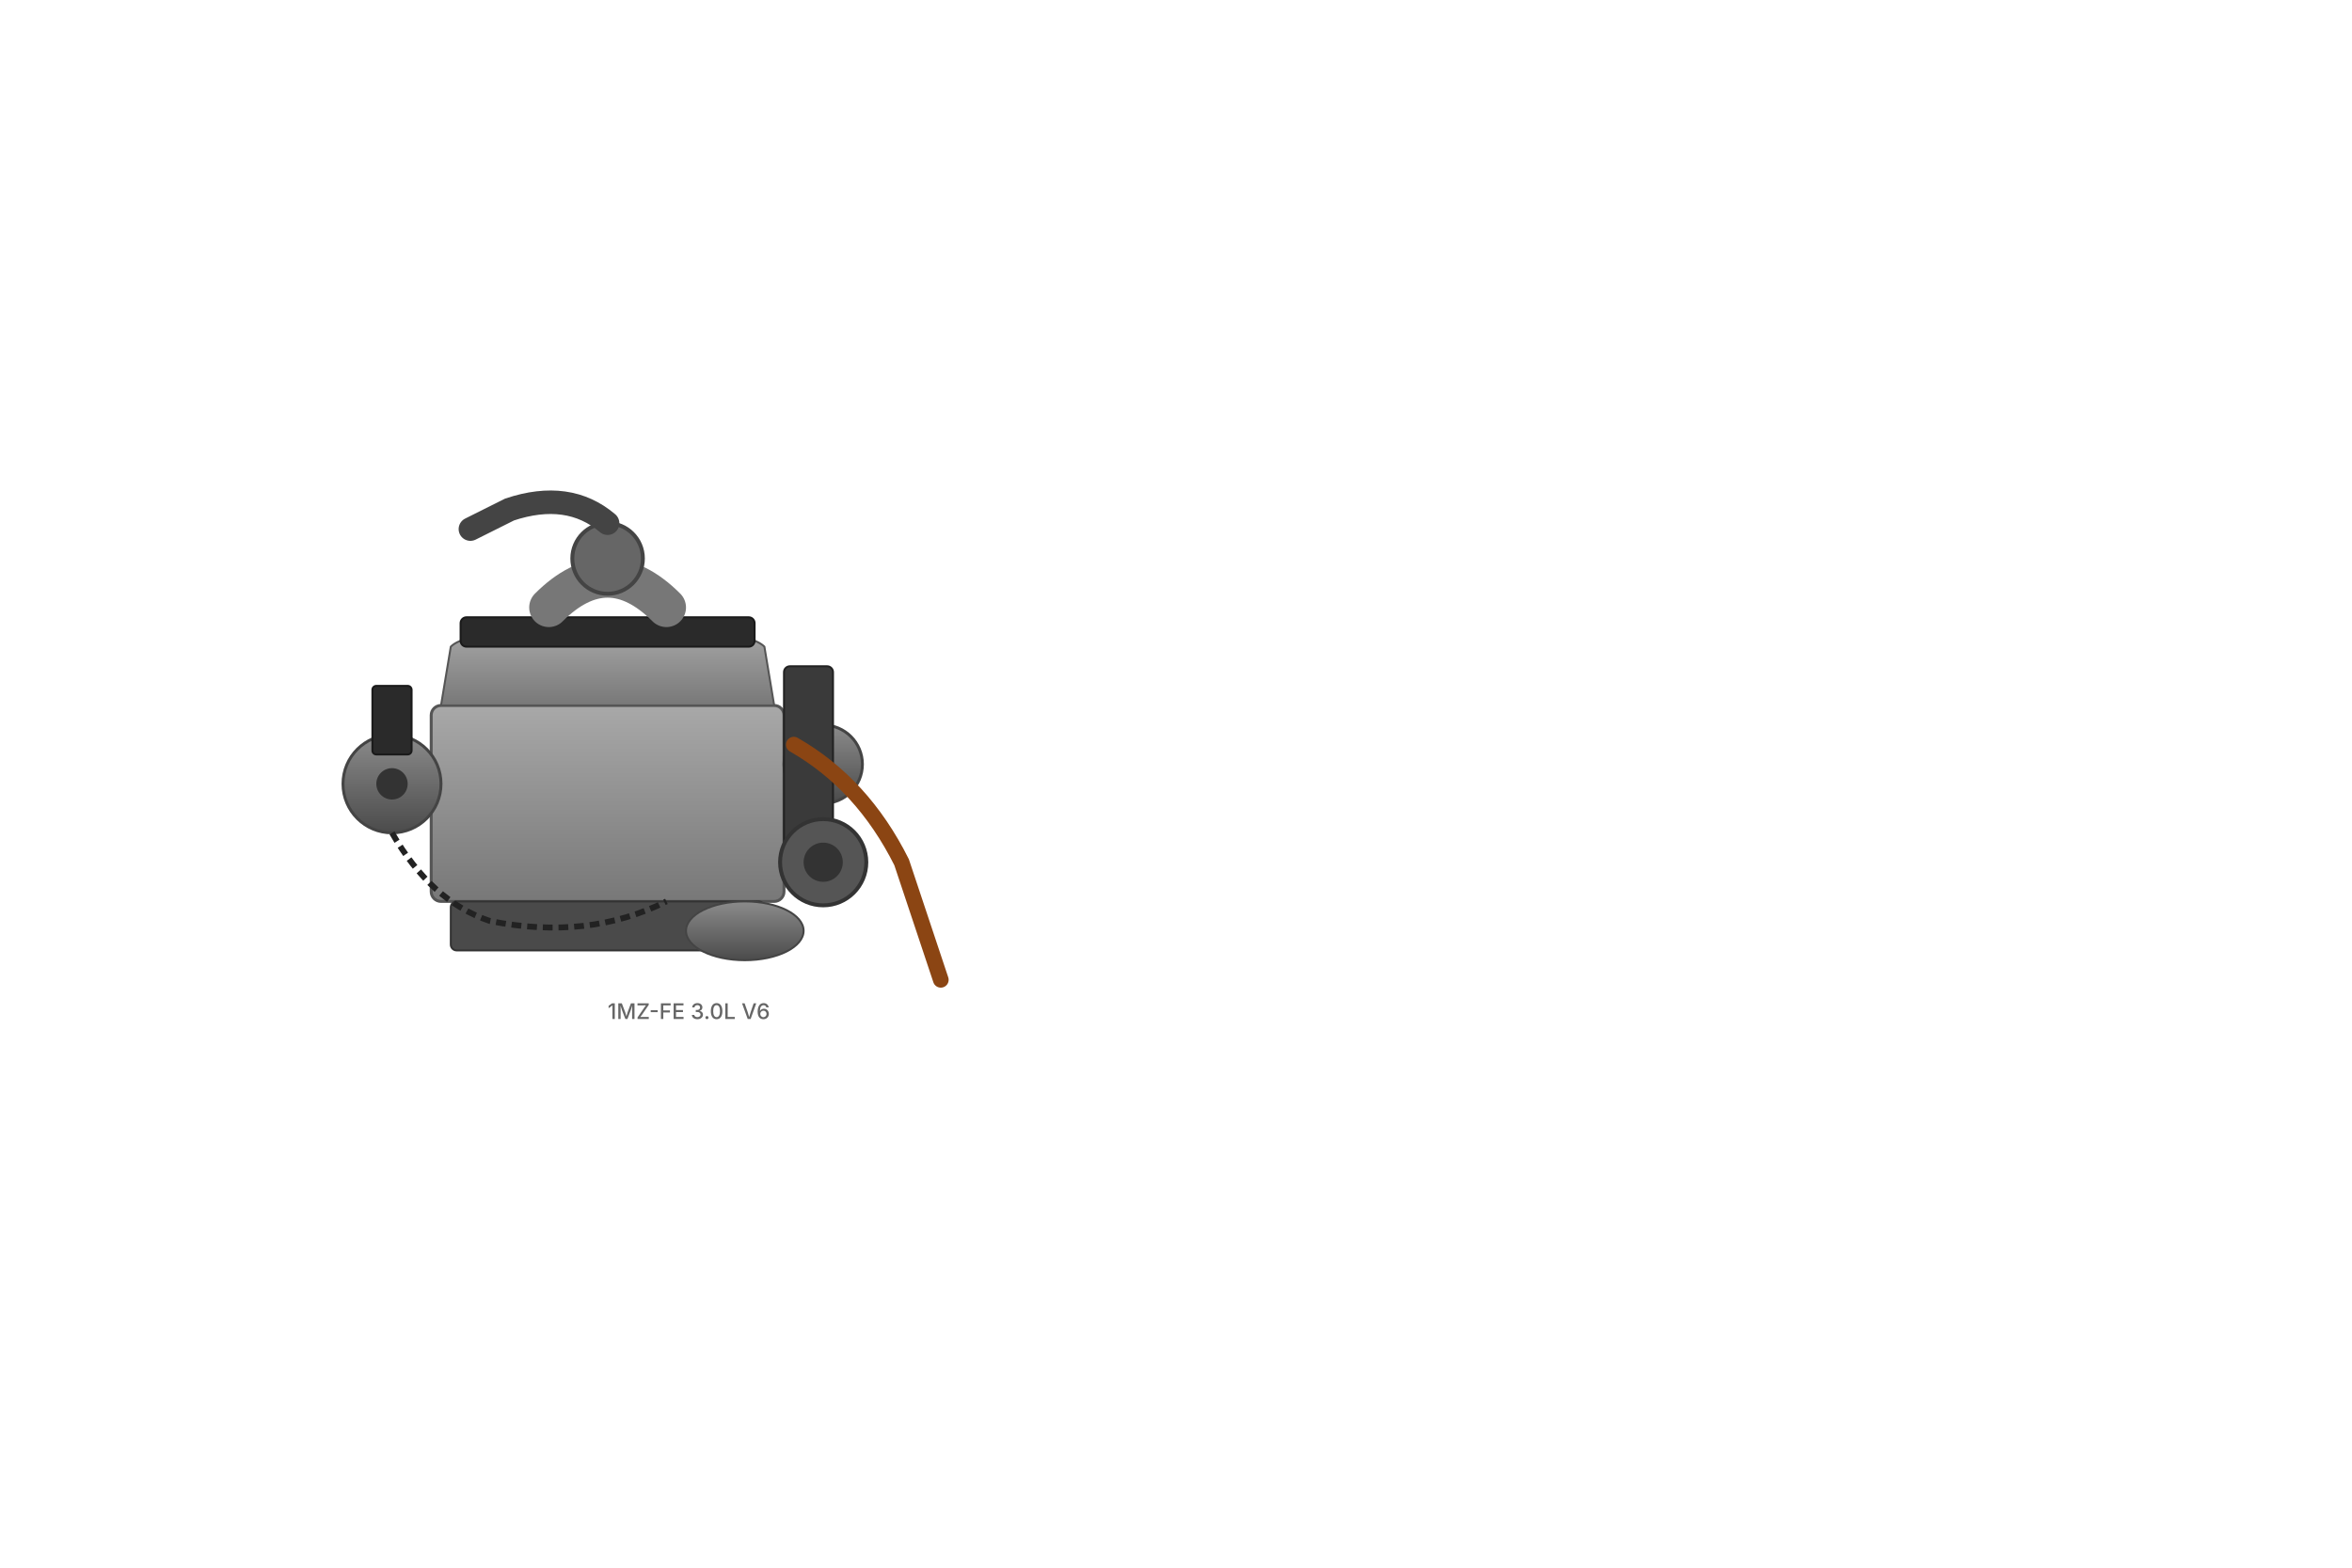
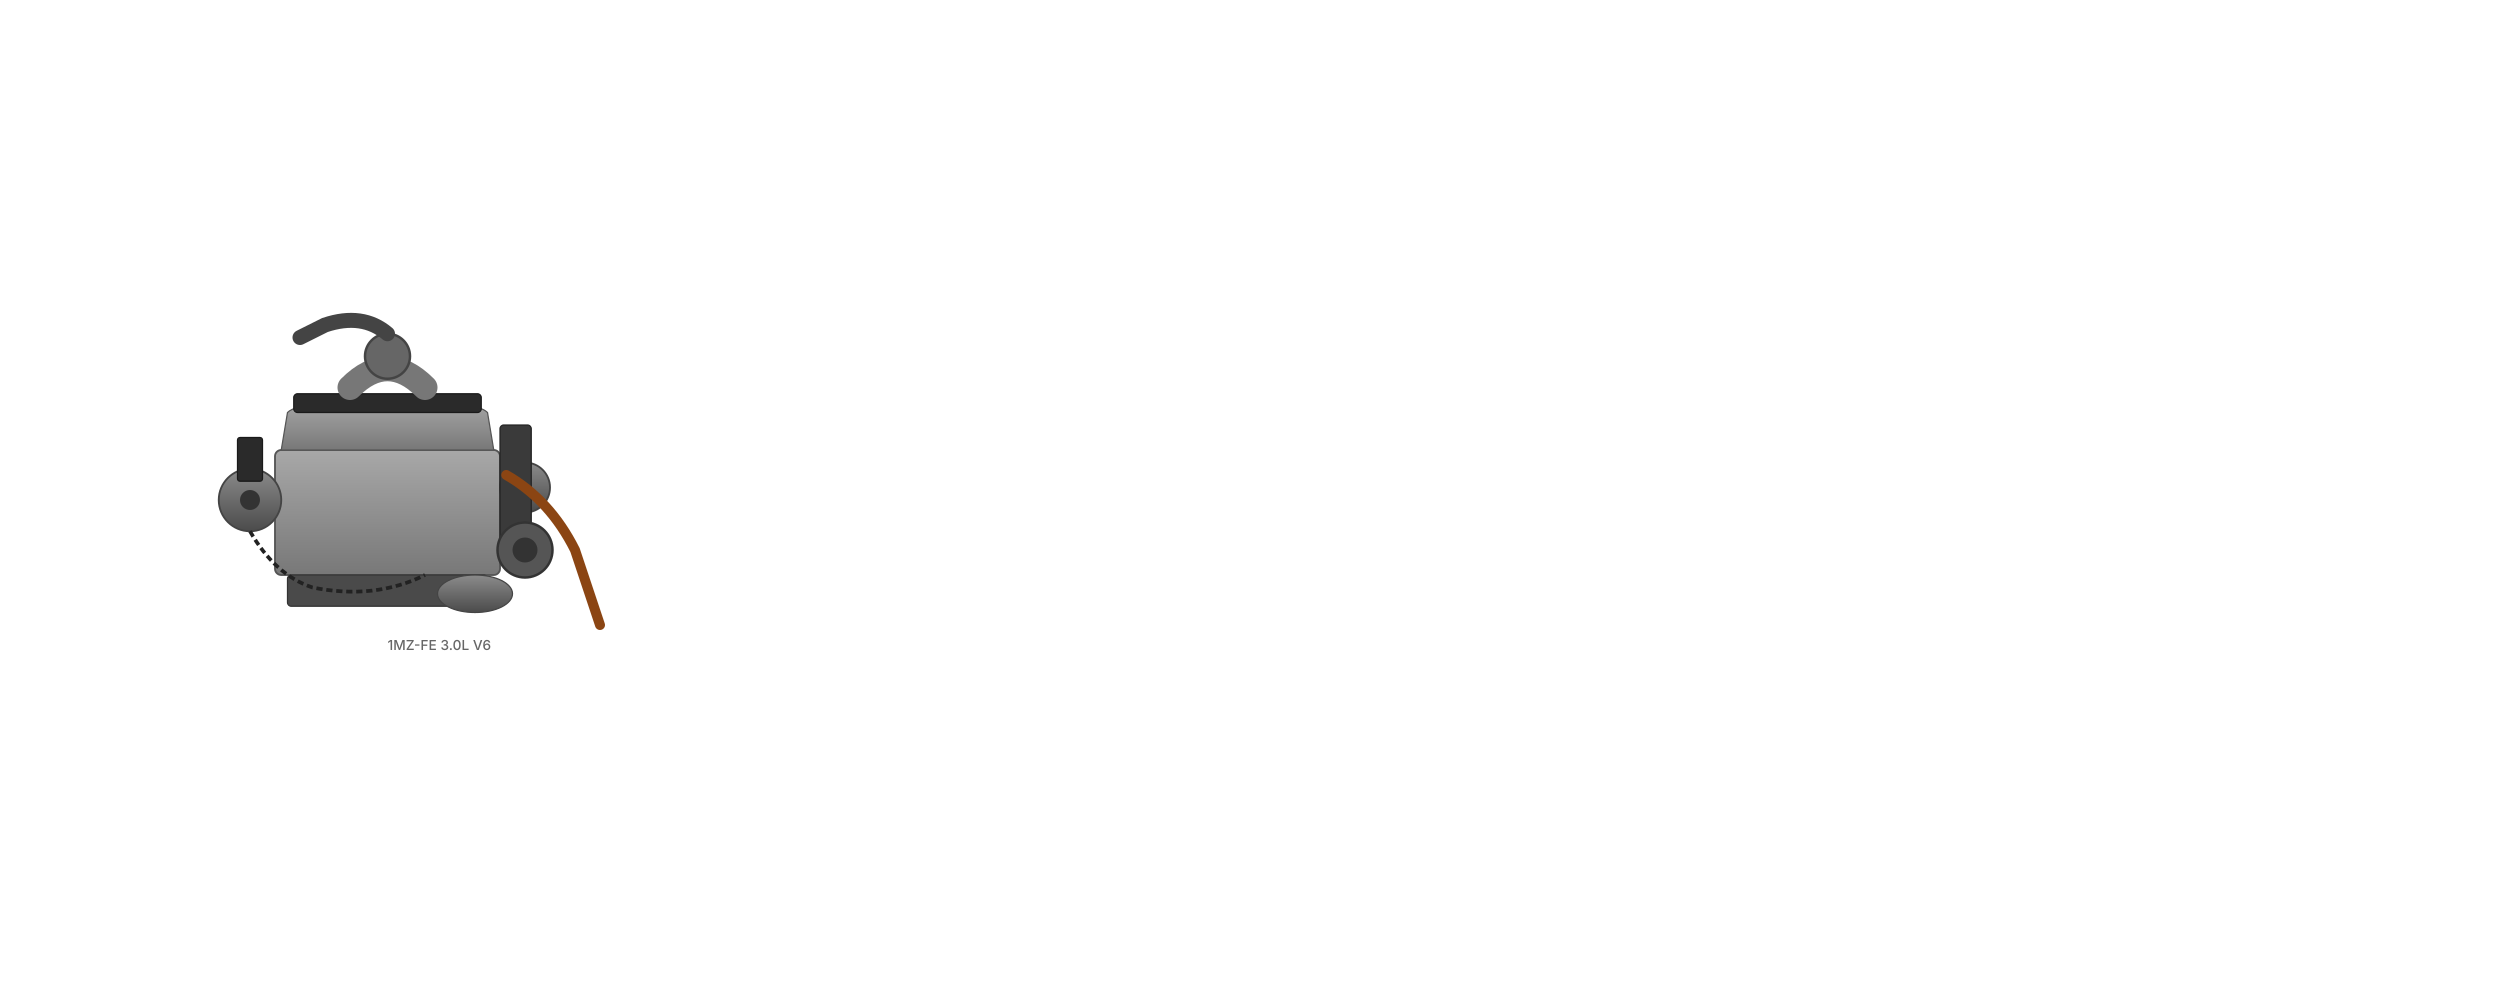
- <svg xmlns="http://www.w3.org/2000/svg" viewBox="0 0 1200 800">
+ <svg xmlns="http://www.w3.org/2000/svg" viewBox="0 0 2000 800">
  <defs>
    <linearGradient id="metalGradient" x1="0%" y1="0%" x2="0%" y2="100%">
      <stop offset="0%" stop-color="#8B8B8B" />
      <stop offset="50%" stop-color="#6B6B6B" />
      <stop offset="100%" stop-color="#4B4B4B" />
    </linearGradient>
    <linearGradient id="aluminumGradient" x1="0%" y1="0%" x2="0%" y2="100%">
      <stop offset="0%" stop-color="#A8A8A8" />
      <stop offset="100%" stop-color="#787878" />
    </linearGradient>
  </defs>
  <g transform="translate(220, 320)" data-component-id="1mzfe-engine">
    <rect x="0" y="40" width="180" height="100" rx="5" fill="url(#aluminumGradient)" stroke="#555" stroke-width="1.5" data-component-id="engine-block" />
    <rect x="10" y="140" width="160" height="25" rx="3" fill="#4a4a4a" stroke="#333" stroke-width="1" data-component-id="oil-pan" />
    <path d="M 5 40 L 175 40 L 170 10 Q 160 0, 90 0 Q 20 0, 10 10 Z" fill="url(#aluminumGradient)" stroke="#555" stroke-width="1" data-component-id="cylinder-head-front" />
    <rect x="15" y="-5" width="150" height="15" rx="3" fill="#2a2a2a" stroke="#1a1a1a" stroke-width="1" data-component-id="valve-cover-front" />
    <path d="M 60 -10 Q 90 -40, 120 -10" fill="none" stroke="#777" stroke-width="20" stroke-linecap="round" data-component-id="intake-manifold" />
    <circle cx="90" cy="-35" r="18" fill="#666" stroke="#444" stroke-width="2" data-component-id="throttle-body" />
    <path d="M 90 -53 Q 70 -70, 40 -60 L 20 -50" fill="none" stroke="#444" stroke-width="12" stroke-linecap="round" data-component-id="air-intake" />
    <circle cx="-20" cy="80" r="25" fill="url(#metalGradient)" stroke="#444" stroke-width="1.5" data-component-id="alternator" />
    <circle cx="-20" cy="80" r="8" fill="#333" />
    <path d="M -20 105 Q 0 140, 30 150 Q 80 160, 120 140" fill="none" stroke="#222" stroke-width="3" stroke-dasharray="5,3" />
    <circle cx="200" cy="70" r="20" fill="url(#metalGradient)" stroke="#444" stroke-width="1.5" data-component-id="water-pump" />
    <rect x="180" y="20" width="25" height="100" rx="3" fill="#3a3a3a" stroke="#222" stroke-width="1" data-component-id="timing-belt-cover" />
    <ellipse cx="160" cy="155" rx="30" ry="15" fill="url(#metalGradient)" stroke="#444" stroke-width="1" data-component-id="starter-motor" />
    <path d="M 185 60 Q 220 80, 240 120 Q 250 150, 260 180" fill="none" stroke="#8B4513" stroke-width="8" stroke-linecap="round" data-component-id="exhaust-manifold" />
    <circle cx="200" cy="120" r="22" fill="#555" stroke="#333" stroke-width="2" data-component-id="crankshaft-pulley" />
    <circle cx="200" cy="120" r="10" fill="#333" />
    <rect x="-30" y="30" width="20" height="35" rx="2" fill="#2a2a2a" stroke="#1a1a1a" stroke-width="1" data-component-id="engine-mount-lh" />
  </g>
  <text x="310" y="520" font-family="Inter, sans-serif" font-size="11" fill="#666" font-weight="500">
    1MZ-FE 3.0L V6
  </text>
</svg>
